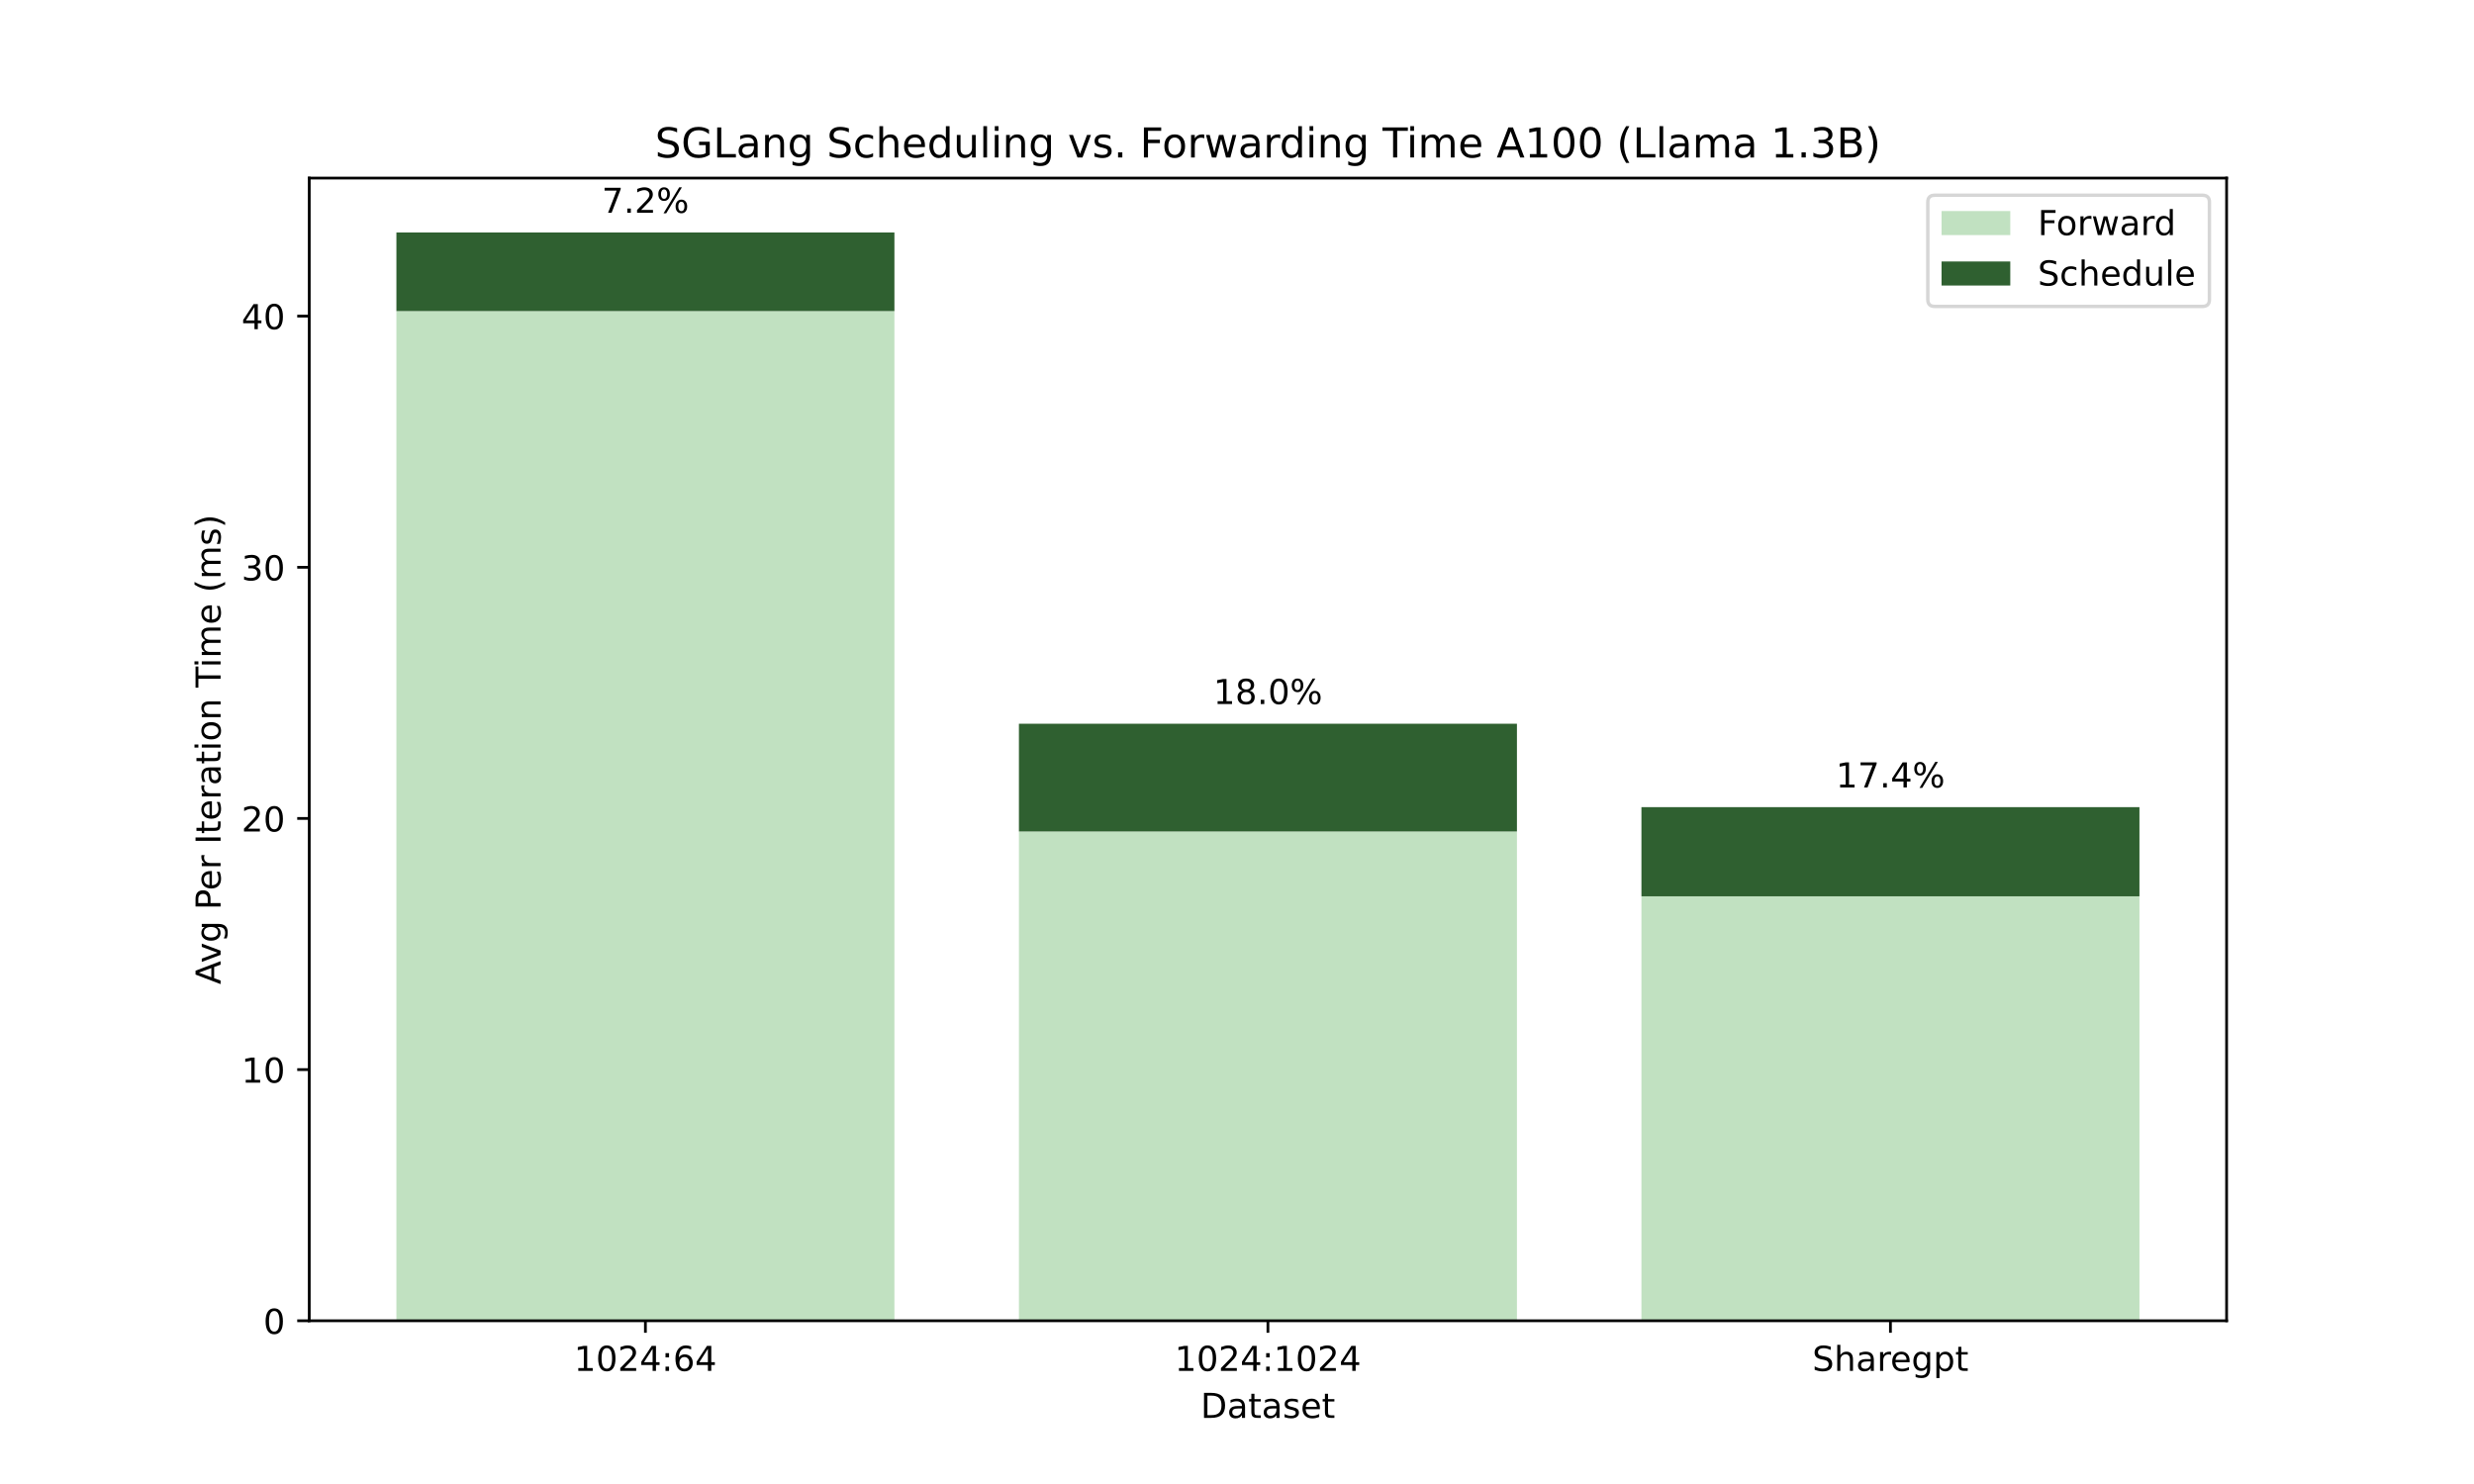
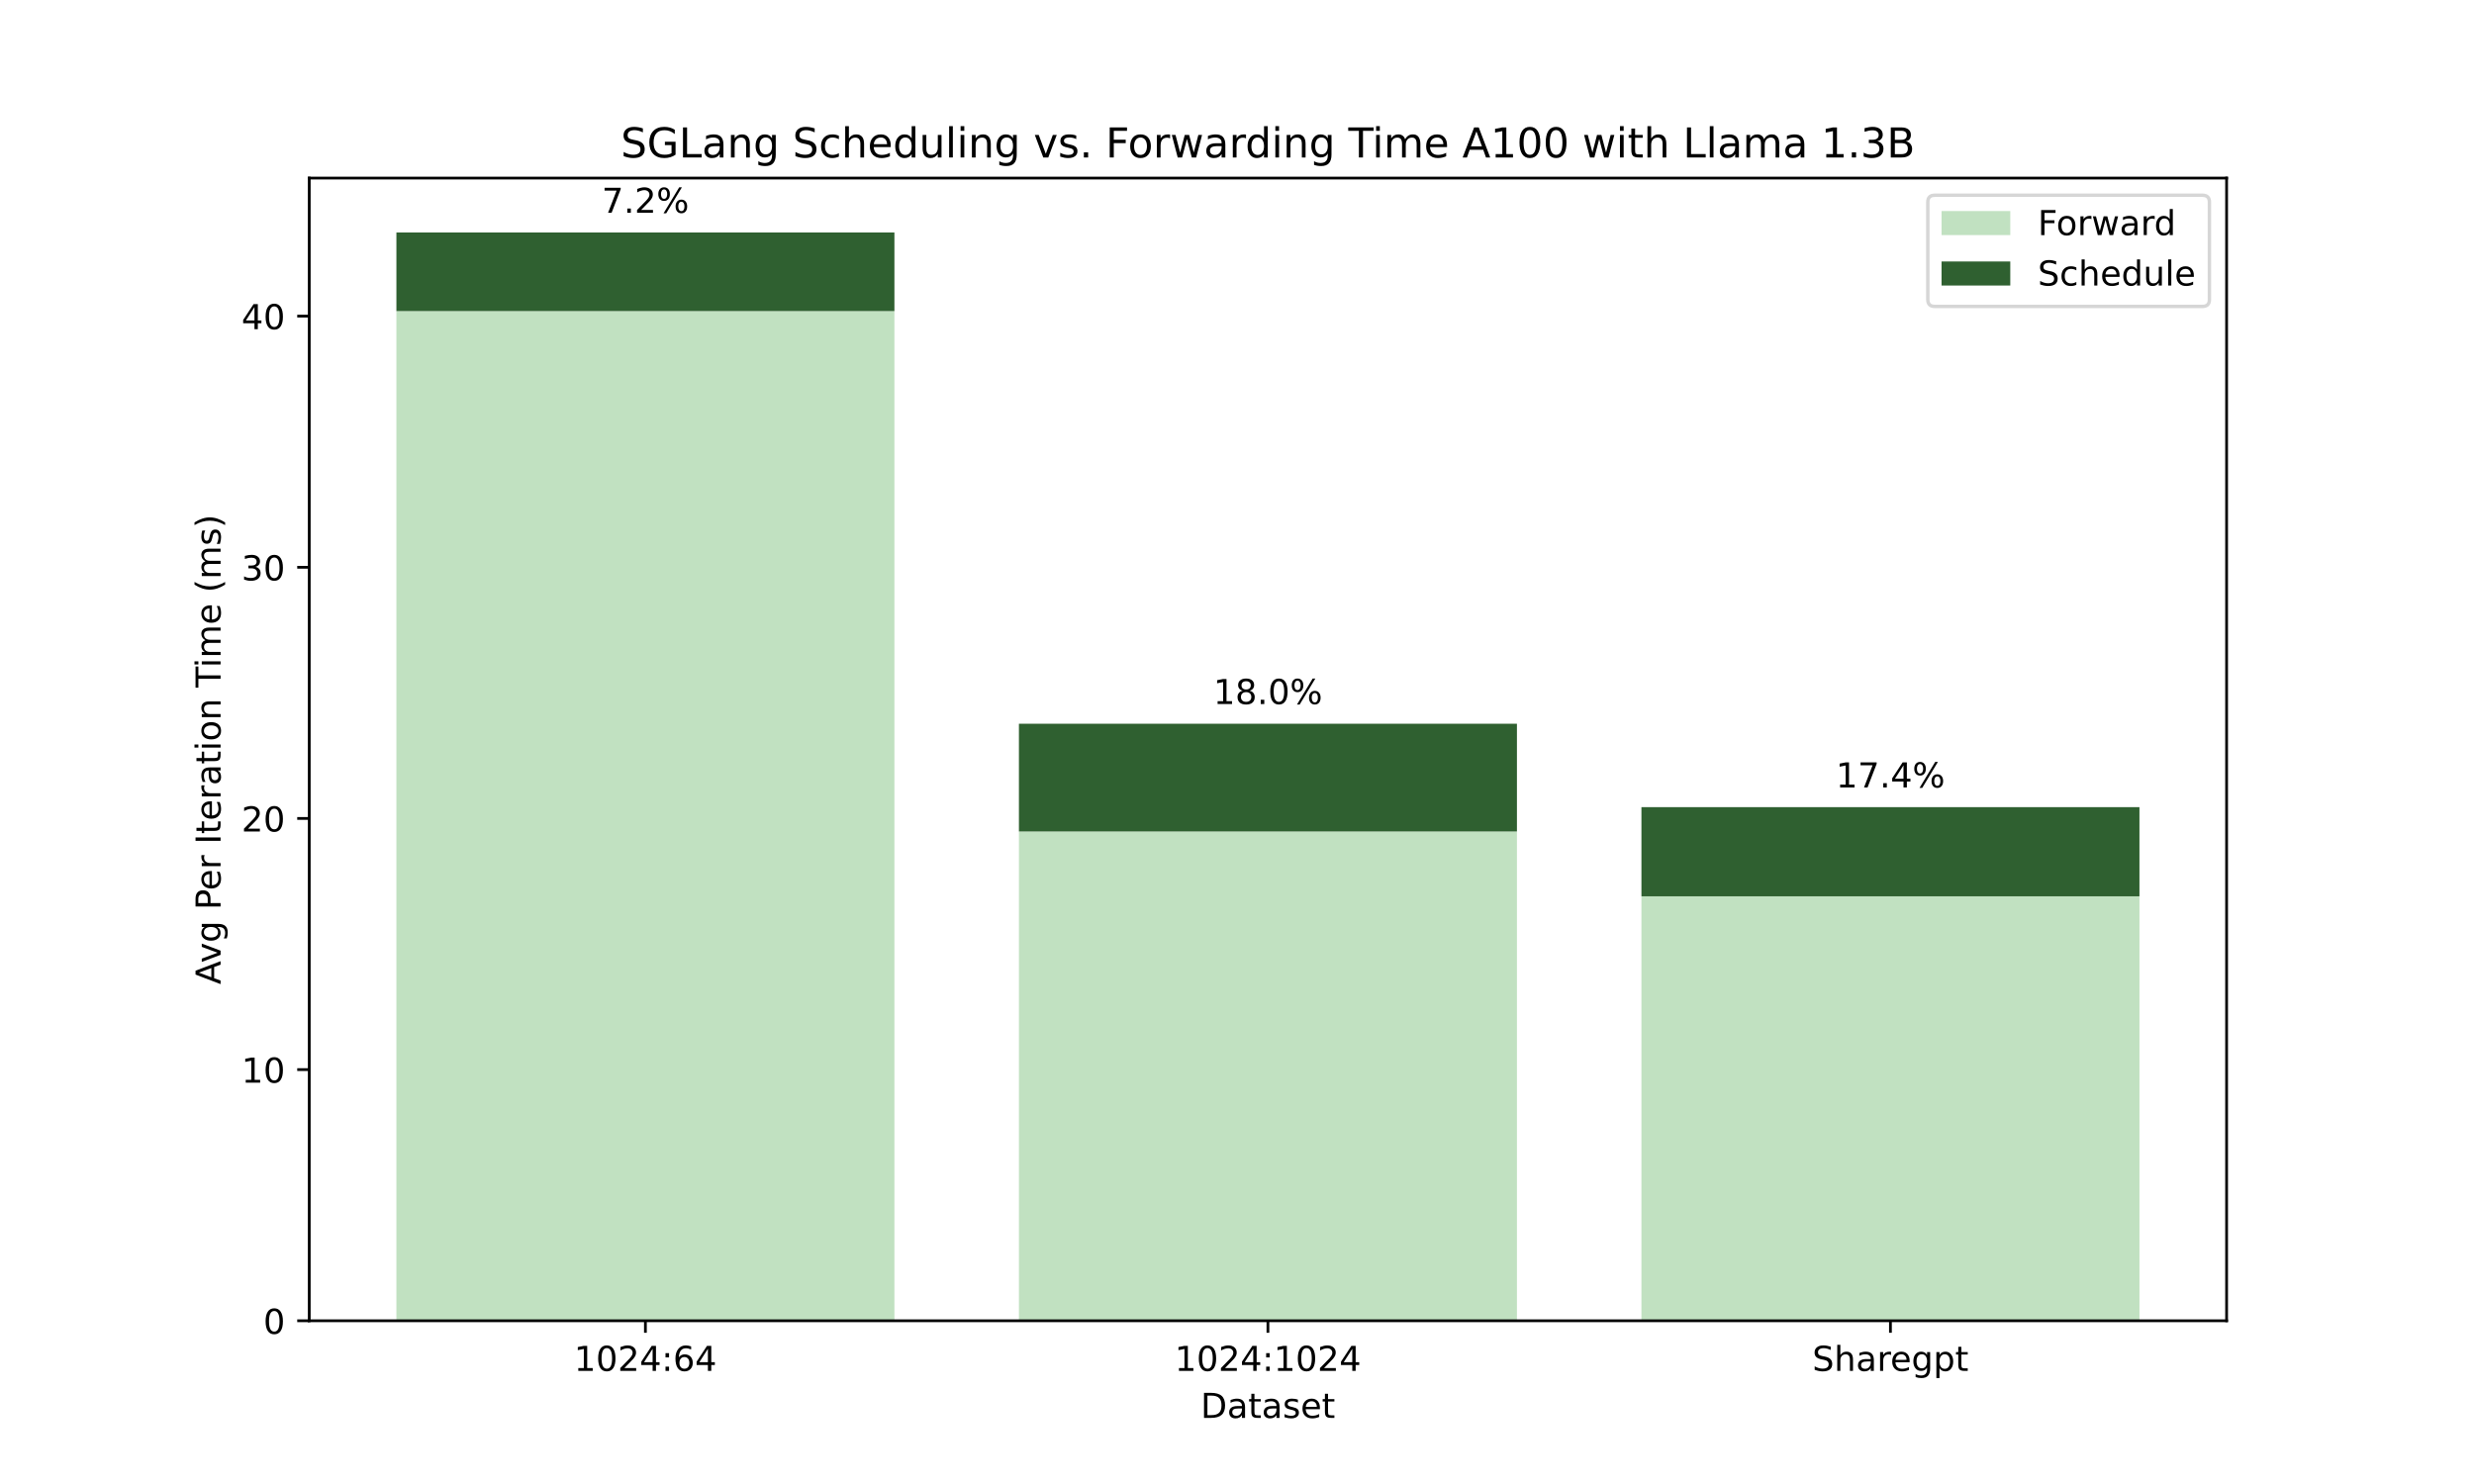
<svg xmlns="http://www.w3.org/2000/svg" xmlns:xlink="http://www.w3.org/1999/xlink" width="720pt" height="432pt" viewBox="0 0 720 432" version="1.1">
  <defs>
    <style type="text/css">*{stroke-linejoin: round; stroke-linecap: butt}</style>
  </defs>
  <g id="figure_1">
    <g id="patch_1">
      <path d="M 0 432  L 720 432  L 720 0  L 0 0  z " style="fill: #ffffff" />
    </g>
    <g id="axes_1">
      <g id="patch_2">
        <path d="M 90 384.48  L 648 384.48  L 648 51.84  L 90 51.84  z " style="fill: #ffffff" />
      </g>
      <g id="patch_3">
-         <path d="M 115.364 384.48  L 260.299 384.48  L 260.299 90.564  L 115.364 90.564  z " clip-path="url(#p56140bdf97)" style="fill: #c1e1c1" />
+         <path d="M 115.364 384.48  L 260.299 384.48  L 260.299 90.564  L 115.364 90.564  z " clip-path="url(#pcafd39d005)" style="fill: #c1e1c1" />
      </g>
      <g id="patch_4">
-         <path d="M 296.532 384.48  L 441.468 384.48  L 441.468 242.048  L 296.532 242.048  z " clip-path="url(#p56140bdf97)" style="fill: #c1e1c1" />
+         <path d="M 296.532 384.48  L 441.468 384.48  L 441.468 242.048  L 296.532 242.048  z " clip-path="url(#pcafd39d005)" style="fill: #c1e1c1" />
      </g>
      <g id="patch_5">
-         <path d="M 477.701 384.48  L 622.636 384.48  L 622.636 260.918  L 477.701 260.918  z " clip-path="url(#p56140bdf97)" style="fill: #c1e1c1" />
+         <path d="M 477.701 384.48  L 622.636 384.48  L 622.636 260.918  L 477.701 260.918  z " clip-path="url(#pcafd39d005)" style="fill: #c1e1c1" />
      </g>
      <g id="patch_6">
-         <path d="M 115.364 90.564  L 260.299 90.564  L 260.299 67.68  L 115.364 67.68  z " clip-path="url(#p56140bdf97)" style="fill: #2f6030" />
+         <path d="M 115.364 90.564  L 260.299 90.564  L 260.299 67.68  L 115.364 67.68  z " clip-path="url(#pcafd39d005)" style="fill: #2f6030" />
      </g>
      <g id="patch_7">
-         <path d="M 296.532 242.048  L 441.468 242.048  L 441.468 210.682  L 296.532 210.682  z " clip-path="url(#p56140bdf97)" style="fill: #2f6030" />
+         <path d="M 296.532 242.048  L 441.468 242.048  L 441.468 210.682  L 296.532 210.682  z " clip-path="url(#pcafd39d005)" style="fill: #2f6030" />
      </g>
      <g id="patch_8">
-         <path d="M 477.701 260.918  L 622.636 260.918  L 622.636 234.963  L 477.701 234.963  z " clip-path="url(#p56140bdf97)" style="fill: #2f6030" />
+         <path d="M 477.701 260.918  L 622.636 260.918  L 622.636 234.963  L 477.701 234.963  z " clip-path="url(#pcafd39d005)" style="fill: #2f6030" />
      </g>
      <g id="matplotlib.axis_1">
        <g id="xtick_1">
          <g id="line2d_1">
            <defs>
-               <path id="m9a67ea1ae5" d="M 0 0  L 0 3.5  " style="stroke: #000000; stroke-width: 0.8" />
+               <path id="m32578edfd0" d="M 0 0  L 0 3.5  " style="stroke: #000000; stroke-width: 0.8" />
            </defs>
            <g>
-               <use xlink:href="#m9a67ea1ae5" x="187.831" y="384.48" style="stroke: #000000; stroke-width: 0.8" />
+               <use xlink:href="#m32578edfd0" x="187.831" y="384.48" style="stroke: #000000; stroke-width: 0.8" />
            </g>
          </g>
          <g id="text_1">
            <g transform="translate(167.0593 399.0784) scale(0.1 -0.1)">
              <defs>
                <path id="DejaVuSans-31" d="M 794 531  L 1825 531  L 1825 4091  L 703 3866  L 703 4441  L 1819 4666  L 2450 4666  L 2450 531  L 3481 531  L 3481 0  L 794 0  L 794 531  z " transform="scale(0.015625)" />
                <path id="DejaVuSans-30" d="M 2034 4250  Q 1547 4250 1301 3770  Q 1056 3291 1056 2328  Q 1056 1369 1301 889  Q 1547 409 2034 409  Q 2525 409 2770 889  Q 3016 1369 3016 2328  Q 3016 3291 2770 3770  Q 2525 4250 2034 4250  z M 2034 4750  Q 2819 4750 3233 4129  Q 3647 3509 3647 2328  Q 3647 1150 3233 529  Q 2819 -91 2034 -91  Q 1250 -91 836 529  Q 422 1150 422 2328  Q 422 3509 836 4129  Q 1250 4750 2034 4750  z " transform="scale(0.015625)" />
                <path id="DejaVuSans-32" d="M 1228 531  L 3431 531  L 3431 0  L 469 0  L 469 531  Q 828 903 1448 1529  Q 2069 2156 2228 2338  Q 2531 2678 2651 2914  Q 2772 3150 2772 3378  Q 2772 3750 2511 3984  Q 2250 4219 1831 4219  Q 1534 4219 1204 4116  Q 875 4013 500 3803  L 500 4441  Q 881 4594 1212 4672  Q 1544 4750 1819 4750  Q 2544 4750 2975 4387  Q 3406 4025 3406 3419  Q 3406 3131 3298 2873  Q 3191 2616 2906 2266  Q 2828 2175 2409 1742  Q 1991 1309 1228 531  z " transform="scale(0.015625)" />
                <path id="DejaVuSans-34" d="M 2419 4116  L 825 1625  L 2419 1625  L 2419 4116  z M 2253 4666  L 3047 4666  L 3047 1625  L 3713 1625  L 3713 1100  L 3047 1100  L 3047 0  L 2419 0  L 2419 1100  L 313 1100  L 313 1709  L 2253 4666  z " transform="scale(0.015625)" />
                <path id="DejaVuSans-3a" d="M 750 794  L 1409 794  L 1409 0  L 750 0  L 750 794  z M 750 3309  L 1409 3309  L 1409 2516  L 750 2516  L 750 3309  z " transform="scale(0.015625)" />
                <path id="DejaVuSans-36" d="M 2113 2584  Q 1688 2584 1439 2293  Q 1191 2003 1191 1497  Q 1191 994 1439 701  Q 1688 409 2113 409  Q 2538 409 2786 701  Q 3034 994 3034 1497  Q 3034 2003 2786 2293  Q 2538 2584 2113 2584  z M 3366 4563  L 3366 3988  Q 3128 4100 2886 4159  Q 2644 4219 2406 4219  Q 1781 4219 1451 3797  Q 1122 3375 1075 2522  Q 1259 2794 1537 2939  Q 1816 3084 2150 3084  Q 2853 3084 3261 2657  Q 3669 2231 3669 1497  Q 3669 778 3244 343  Q 2819 -91 2113 -91  Q 1303 -91 875 529  Q 447 1150 447 2328  Q 447 3434 972 4092  Q 1497 4750 2381 4750  Q 2619 4750 2861 4703  Q 3103 4656 3366 4563  z " transform="scale(0.015625)" />
              </defs>
              <use xlink:href="#DejaVuSans-31" />
              <use xlink:href="#DejaVuSans-30" x="63.623" />
              <use xlink:href="#DejaVuSans-32" x="127.246" />
              <use xlink:href="#DejaVuSans-34" x="190.869" />
              <use xlink:href="#DejaVuSans-3a" x="254.492" />
              <use xlink:href="#DejaVuSans-36" x="288.184" />
              <use xlink:href="#DejaVuSans-34" x="351.807" />
            </g>
          </g>
        </g>
        <g id="xtick_2">
          <g id="line2d_2">
            <g>
-               <use xlink:href="#m9a67ea1ae5" x="369" y="384.48" style="stroke: #000000; stroke-width: 0.8" />
+               <use xlink:href="#m32578edfd0" x="369" y="384.48" style="stroke: #000000; stroke-width: 0.8" />
            </g>
          </g>
          <g id="text_2">
            <g transform="translate(341.8656 399.0784) scale(0.1 -0.1)">
              <use xlink:href="#DejaVuSans-31" />
              <use xlink:href="#DejaVuSans-30" x="63.623" />
              <use xlink:href="#DejaVuSans-32" x="127.246" />
              <use xlink:href="#DejaVuSans-34" x="190.869" />
              <use xlink:href="#DejaVuSans-3a" x="254.492" />
              <use xlink:href="#DejaVuSans-31" x="288.184" />
              <use xlink:href="#DejaVuSans-30" x="351.807" />
              <use xlink:href="#DejaVuSans-32" x="415.43" />
              <use xlink:href="#DejaVuSans-34" x="479.053" />
            </g>
          </g>
        </g>
        <g id="xtick_3">
          <g id="line2d_3">
            <g>
-               <use xlink:href="#m9a67ea1ae5" x="550.169" y="384.48" style="stroke: #000000; stroke-width: 0.8" />
+               <use xlink:href="#m32578edfd0" x="550.169" y="384.48" style="stroke: #000000; stroke-width: 0.8" />
            </g>
          </g>
          <g id="text_3">
            <g transform="translate(527.4337 399.0784) scale(0.1 -0.1)">
              <defs>
                <path id="DejaVuSans-53" d="M 3425 4513  L 3425 3897  Q 3066 4069 2747 4153  Q 2428 4238 2131 4238  Q 1616 4238 1336 4038  Q 1056 3838 1056 3469  Q 1056 3159 1242 3001  Q 1428 2844 1947 2747  L 2328 2669  Q 3034 2534 3370 2195  Q 3706 1856 3706 1288  Q 3706 609 3251 259  Q 2797 -91 1919 -91  Q 1588 -91 1214 -16  Q 841 59 441 206  L 441 856  Q 825 641 1194 531  Q 1563 422 1919 422  Q 2459 422 2753 634  Q 3047 847 3047 1241  Q 3047 1584 2836 1778  Q 2625 1972 2144 2069  L 1759 2144  Q 1053 2284 737 2584  Q 422 2884 422 3419  Q 422 4038 858 4394  Q 1294 4750 2059 4750  Q 2388 4750 2728 4690  Q 3069 4631 3425 4513  z " transform="scale(0.015625)" />
                <path id="DejaVuSans-68" d="M 3513 2113  L 3513 0  L 2938 0  L 2938 2094  Q 2938 2591 2744 2837  Q 2550 3084 2163 3084  Q 1697 3084 1428 2787  Q 1159 2491 1159 1978  L 1159 0  L 581 0  L 581 4863  L 1159 4863  L 1159 2956  Q 1366 3272 1645 3428  Q 1925 3584 2291 3584  Q 2894 3584 3203 3211  Q 3513 2838 3513 2113  z " transform="scale(0.015625)" />
                <path id="DejaVuSans-61" d="M 2194 1759  Q 1497 1759 1228 1600  Q 959 1441 959 1056  Q 959 750 1161 570  Q 1363 391 1709 391  Q 2188 391 2477 730  Q 2766 1069 2766 1631  L 2766 1759  L 2194 1759  z M 3341 1997  L 3341 0  L 2766 0  L 2766 531  Q 2569 213 2275 61  Q 1981 -91 1556 -91  Q 1019 -91 701 211  Q 384 513 384 1019  Q 384 1609 779 1909  Q 1175 2209 1959 2209  L 2766 2209  L 2766 2266  Q 2766 2663 2505 2880  Q 2244 3097 1772 3097  Q 1472 3097 1187 3025  Q 903 2953 641 2809  L 641 3341  Q 956 3463 1253 3523  Q 1550 3584 1831 3584  Q 2591 3584 2966 3190  Q 3341 2797 3341 1997  z " transform="scale(0.015625)" />
                <path id="DejaVuSans-72" d="M 2631 2963  Q 2534 3019 2420 3045  Q 2306 3072 2169 3072  Q 1681 3072 1420 2755  Q 1159 2438 1159 1844  L 1159 0  L 581 0  L 581 3500  L 1159 3500  L 1159 2956  Q 1341 3275 1631 3429  Q 1922 3584 2338 3584  Q 2397 3584 2469 3576  Q 2541 3569 2628 3553  L 2631 2963  z " transform="scale(0.015625)" />
                <path id="DejaVuSans-65" d="M 3597 1894  L 3597 1613  L 953 1613  Q 991 1019 1311 708  Q 1631 397 2203 397  Q 2534 397 2845 478  Q 3156 559 3463 722  L 3463 178  Q 3153 47 2828 -22  Q 2503 -91 2169 -91  Q 1331 -91 842 396  Q 353 884 353 1716  Q 353 2575 817 3079  Q 1281 3584 2069 3584  Q 2775 3584 3186 3129  Q 3597 2675 3597 1894  z M 3022 2063  Q 3016 2534 2758 2815  Q 2500 3097 2075 3097  Q 1594 3097 1305 2825  Q 1016 2553 972 2059  L 3022 2063  z " transform="scale(0.015625)" />
                <path id="DejaVuSans-67" d="M 2906 1791  Q 2906 2416 2648 2759  Q 2391 3103 1925 3103  Q 1463 3103 1205 2759  Q 947 2416 947 1791  Q 947 1169 1205 825  Q 1463 481 1925 481  Q 2391 481 2648 825  Q 2906 1169 2906 1791  z M 3481 434  Q 3481 -459 3084 -895  Q 2688 -1331 1869 -1331  Q 1566 -1331 1297 -1286  Q 1028 -1241 775 -1147  L 775 -588  Q 1028 -725 1275 -790  Q 1522 -856 1778 -856  Q 2344 -856 2625 -561  Q 2906 -266 2906 331  L 2906 616  Q 2728 306 2450 153  Q 2172 0 1784 0  Q 1141 0 747 490  Q 353 981 353 1791  Q 353 2603 747 3093  Q 1141 3584 1784 3584  Q 2172 3584 2450 3431  Q 2728 3278 2906 2969  L 2906 3500  L 3481 3500  L 3481 434  z " transform="scale(0.015625)" />
                <path id="DejaVuSans-70" d="M 1159 525  L 1159 -1331  L 581 -1331  L 581 3500  L 1159 3500  L 1159 2969  Q 1341 3281 1617 3432  Q 1894 3584 2278 3584  Q 2916 3584 3314 3078  Q 3713 2572 3713 1747  Q 3713 922 3314 415  Q 2916 -91 2278 -91  Q 1894 -91 1617 61  Q 1341 213 1159 525  z M 3116 1747  Q 3116 2381 2855 2742  Q 2594 3103 2138 3103  Q 1681 3103 1420 2742  Q 1159 2381 1159 1747  Q 1159 1113 1420 752  Q 1681 391 2138 391  Q 2594 391 2855 752  Q 3116 1113 3116 1747  z " transform="scale(0.015625)" />
                <path id="DejaVuSans-74" d="M 1172 4494  L 1172 3500  L 2356 3500  L 2356 3053  L 1172 3053  L 1172 1153  Q 1172 725 1289 603  Q 1406 481 1766 481  L 2356 481  L 2356 0  L 1766 0  Q 1100 0 847 248  Q 594 497 594 1153  L 594 3053  L 172 3053  L 172 3500  L 594 3500  L 594 4494  L 1172 4494  z " transform="scale(0.015625)" />
              </defs>
              <use xlink:href="#DejaVuSans-53" />
              <use xlink:href="#DejaVuSans-68" x="63.477" />
              <use xlink:href="#DejaVuSans-61" x="126.855" />
              <use xlink:href="#DejaVuSans-72" x="188.135" />
              <use xlink:href="#DejaVuSans-65" x="226.998" />
              <use xlink:href="#DejaVuSans-67" x="288.521" />
              <use xlink:href="#DejaVuSans-70" x="351.998" />
              <use xlink:href="#DejaVuSans-74" x="415.475" />
            </g>
          </g>
        </g>
        <g id="text_4">
          <g transform="translate(349.4203 412.7566) scale(0.1 -0.1)">
            <defs>
              <path id="DejaVuSans-44" d="M 1259 4147  L 1259 519  L 2022 519  Q 2988 519 3436 956  Q 3884 1394 3884 2338  Q 3884 3275 3436 3711  Q 2988 4147 2022 4147  L 1259 4147  z M 628 4666  L 1925 4666  Q 3281 4666 3915 4102  Q 4550 3538 4550 2338  Q 4550 1131 3912 565  Q 3275 0 1925 0  L 628 0  L 628 4666  z " transform="scale(0.015625)" />
              <path id="DejaVuSans-73" d="M 2834 3397  L 2834 2853  Q 2591 2978 2328 3040  Q 2066 3103 1784 3103  Q 1356 3103 1142 2972  Q 928 2841 928 2578  Q 928 2378 1081 2264  Q 1234 2150 1697 2047  L 1894 2003  Q 2506 1872 2764 1633  Q 3022 1394 3022 966  Q 3022 478 2636 193  Q 2250 -91 1575 -91  Q 1294 -91 989 -36  Q 684 19 347 128  L 347 722  Q 666 556 975 473  Q 1284 391 1588 391  Q 1994 391 2212 530  Q 2431 669 2431 922  Q 2431 1156 2273 1281  Q 2116 1406 1581 1522  L 1381 1569  Q 847 1681 609 1914  Q 372 2147 372 2553  Q 372 3047 722 3315  Q 1072 3584 1716 3584  Q 2034 3584 2315 3537  Q 2597 3491 2834 3397  z " transform="scale(0.015625)" />
            </defs>
            <use xlink:href="#DejaVuSans-44" />
            <use xlink:href="#DejaVuSans-61" x="77.002" />
            <use xlink:href="#DejaVuSans-74" x="138.281" />
            <use xlink:href="#DejaVuSans-61" x="177.49" />
            <use xlink:href="#DejaVuSans-73" x="238.77" />
            <use xlink:href="#DejaVuSans-65" x="290.869" />
            <use xlink:href="#DejaVuSans-74" x="352.393" />
          </g>
        </g>
      </g>
      <g id="matplotlib.axis_2">
        <g id="ytick_1">
          <g id="line2d_4">
            <defs>
-               <path id="me835293ac6" d="M 0 0  L -3.5 0  " style="stroke: #000000; stroke-width: 0.8" />
+               <path id="m6c62bfd873" d="M 0 0  L -3.5 0  " style="stroke: #000000; stroke-width: 0.8" />
            </defs>
            <g>
-               <use xlink:href="#me835293ac6" x="90" y="384.48" style="stroke: #000000; stroke-width: 0.8" />
+               <use xlink:href="#m6c62bfd873" x="90" y="384.48" style="stroke: #000000; stroke-width: 0.8" />
            </g>
          </g>
          <g id="text_5">
            <g transform="translate(76.6375 388.2792) scale(0.1 -0.1)">
              <use xlink:href="#DejaVuSans-30" />
            </g>
          </g>
        </g>
        <g id="ytick_2">
          <g id="line2d_5">
            <g>
-               <use xlink:href="#me835293ac6" x="90" y="311.367" style="stroke: #000000; stroke-width: 0.8" />
+               <use xlink:href="#m6c62bfd873" x="90" y="311.367" style="stroke: #000000; stroke-width: 0.8" />
            </g>
          </g>
          <g id="text_6">
            <g transform="translate(70.275 315.1659) scale(0.1 -0.1)">
              <use xlink:href="#DejaVuSans-31" />
              <use xlink:href="#DejaVuSans-30" x="63.623" />
            </g>
          </g>
        </g>
        <g id="ytick_3">
          <g id="line2d_6">
            <g>
-               <use xlink:href="#me835293ac6" x="90" y="238.253" style="stroke: #000000; stroke-width: 0.8" />
+               <use xlink:href="#m6c62bfd873" x="90" y="238.253" style="stroke: #000000; stroke-width: 0.8" />
            </g>
          </g>
          <g id="text_7">
            <g transform="translate(70.275 242.0526) scale(0.1 -0.1)">
              <use xlink:href="#DejaVuSans-32" />
              <use xlink:href="#DejaVuSans-30" x="63.623" />
            </g>
          </g>
        </g>
        <g id="ytick_4">
          <g id="line2d_7">
            <g>
-               <use xlink:href="#me835293ac6" x="90" y="165.14" style="stroke: #000000; stroke-width: 0.8" />
+               <use xlink:href="#m6c62bfd873" x="90" y="165.14" style="stroke: #000000; stroke-width: 0.8" />
            </g>
          </g>
          <g id="text_8">
            <g transform="translate(70.275 168.9393) scale(0.1 -0.1)">
              <defs>
                <path id="DejaVuSans-33" d="M 2597 2516  Q 3050 2419 3304 2112  Q 3559 1806 3559 1356  Q 3559 666 3084 287  Q 2609 -91 1734 -91  Q 1441 -91 1130 -33  Q 819 25 488 141  L 488 750  Q 750 597 1062 519  Q 1375 441 1716 441  Q 2309 441 2620 675  Q 2931 909 2931 1356  Q 2931 1769 2642 2001  Q 2353 2234 1838 2234  L 1294 2234  L 1294 2753  L 1863 2753  Q 2328 2753 2575 2939  Q 2822 3125 2822 3475  Q 2822 3834 2567 4026  Q 2313 4219 1838 4219  Q 1578 4219 1281 4162  Q 984 4106 628 3988  L 628 4550  Q 988 4650 1302 4700  Q 1616 4750 1894 4750  Q 2613 4750 3031 4423  Q 3450 4097 3450 3541  Q 3450 3153 3228 2886  Q 3006 2619 2597 2516  z " transform="scale(0.015625)" />
              </defs>
              <use xlink:href="#DejaVuSans-33" />
              <use xlink:href="#DejaVuSans-30" x="63.623" />
            </g>
          </g>
        </g>
        <g id="ytick_5">
          <g id="line2d_8">
            <g>
-               <use xlink:href="#me835293ac6" x="90" y="92.027" style="stroke: #000000; stroke-width: 0.8" />
+               <use xlink:href="#m6c62bfd873" x="90" y="92.027" style="stroke: #000000; stroke-width: 0.8" />
            </g>
          </g>
          <g id="text_9">
            <g transform="translate(70.275 95.82595) scale(0.1 -0.1)">
              <use xlink:href="#DejaVuSans-34" />
              <use xlink:href="#DejaVuSans-30" x="63.623" />
            </g>
          </g>
        </g>
        <g id="text_10">
          <g transform="translate(64.19531 286.5608) rotate(-90) scale(0.1 -0.1)">
            <defs>
              <path id="DejaVuSans-41" d="M 2188 4044  L 1331 1722  L 3047 1722  L 2188 4044  z M 1831 4666  L 2547 4666  L 4325 0  L 3669 0  L 3244 1197  L 1141 1197  L 716 0  L 50 0  L 1831 4666  z " transform="scale(0.015625)" />
              <path id="DejaVuSans-76" d="M 191 3500  L 800 3500  L 1894 563  L 2988 3500  L 3597 3500  L 2284 0  L 1503 0  L 191 3500  z " transform="scale(0.015625)" />
              <path id="DejaVuSans-20" transform="scale(0.015625)" />
              <path id="DejaVuSans-50" d="M 1259 4147  L 1259 2394  L 2053 2394  Q 2494 2394 2734 2622  Q 2975 2850 2975 3272  Q 2975 3691 2734 3919  Q 2494 4147 2053 4147  L 1259 4147  z M 628 4666  L 2053 4666  Q 2838 4666 3239 4311  Q 3641 3956 3641 3272  Q 3641 2581 3239 2228  Q 2838 1875 2053 1875  L 1259 1875  L 1259 0  L 628 0  L 628 4666  z " transform="scale(0.015625)" />
              <path id="DejaVuSans-49" d="M 628 4666  L 1259 4666  L 1259 0  L 628 0  L 628 4666  z " transform="scale(0.015625)" />
              <path id="DejaVuSans-69" d="M 603 3500  L 1178 3500  L 1178 0  L 603 0  L 603 3500  z M 603 4863  L 1178 4863  L 1178 4134  L 603 4134  L 603 4863  z " transform="scale(0.015625)" />
              <path id="DejaVuSans-6f" d="M 1959 3097  Q 1497 3097 1228 2736  Q 959 2375 959 1747  Q 959 1119 1226 758  Q 1494 397 1959 397  Q 2419 397 2687 759  Q 2956 1122 2956 1747  Q 2956 2369 2687 2733  Q 2419 3097 1959 3097  z M 1959 3584  Q 2709 3584 3137 3096  Q 3566 2609 3566 1747  Q 3566 888 3137 398  Q 2709 -91 1959 -91  Q 1206 -91 779 398  Q 353 888 353 1747  Q 353 2609 779 3096  Q 1206 3584 1959 3584  z " transform="scale(0.015625)" />
              <path id="DejaVuSans-6e" d="M 3513 2113  L 3513 0  L 2938 0  L 2938 2094  Q 2938 2591 2744 2837  Q 2550 3084 2163 3084  Q 1697 3084 1428 2787  Q 1159 2491 1159 1978  L 1159 0  L 581 0  L 581 3500  L 1159 3500  L 1159 2956  Q 1366 3272 1645 3428  Q 1925 3584 2291 3584  Q 2894 3584 3203 3211  Q 3513 2838 3513 2113  z " transform="scale(0.015625)" />
              <path id="DejaVuSans-54" d="M -19 4666  L 3928 4666  L 3928 4134  L 2272 4134  L 2272 0  L 1638 0  L 1638 4134  L -19 4134  L -19 4666  z " transform="scale(0.015625)" />
              <path id="DejaVuSans-6d" d="M 3328 2828  Q 3544 3216 3844 3400  Q 4144 3584 4550 3584  Q 5097 3584 5394 3201  Q 5691 2819 5691 2113  L 5691 0  L 5113 0  L 5113 2094  Q 5113 2597 4934 2840  Q 4756 3084 4391 3084  Q 3944 3084 3684 2787  Q 3425 2491 3425 1978  L 3425 0  L 2847 0  L 2847 2094  Q 2847 2600 2669 2842  Q 2491 3084 2119 3084  Q 1678 3084 1418 2786  Q 1159 2488 1159 1978  L 1159 0  L 581 0  L 581 3500  L 1159 3500  L 1159 2956  Q 1356 3278 1631 3431  Q 1906 3584 2284 3584  Q 2666 3584 2933 3390  Q 3200 3197 3328 2828  z " transform="scale(0.015625)" />
              <path id="DejaVuSans-28" d="M 1984 4856  Q 1566 4138 1362 3434  Q 1159 2731 1159 2009  Q 1159 1288 1364 580  Q 1569 -128 1984 -844  L 1484 -844  Q 1016 -109 783 600  Q 550 1309 550 2009  Q 550 2706 781 3412  Q 1013 4119 1484 4856  L 1984 4856  z " transform="scale(0.015625)" />
              <path id="DejaVuSans-29" d="M 513 4856  L 1013 4856  Q 1481 4119 1714 3412  Q 1947 2706 1947 2009  Q 1947 1309 1714 600  Q 1481 -109 1013 -844  L 513 -844  Q 928 -128 1133 580  Q 1338 1288 1338 2009  Q 1338 2731 1133 3434  Q 928 4138 513 4856  z " transform="scale(0.015625)" />
            </defs>
            <use xlink:href="#DejaVuSans-41" />
            <use xlink:href="#DejaVuSans-76" x="62.533" />
            <use xlink:href="#DejaVuSans-67" x="121.713" />
            <use xlink:href="#DejaVuSans-20" x="185.189" />
            <use xlink:href="#DejaVuSans-50" x="216.977" />
            <use xlink:href="#DejaVuSans-65" x="273.654" />
            <use xlink:href="#DejaVuSans-72" x="335.178" />
            <use xlink:href="#DejaVuSans-20" x="376.291" />
            <use xlink:href="#DejaVuSans-49" x="408.078" />
            <use xlink:href="#DejaVuSans-74" x="437.57" />
            <use xlink:href="#DejaVuSans-65" x="476.779" />
            <use xlink:href="#DejaVuSans-72" x="538.303" />
            <use xlink:href="#DejaVuSans-61" x="579.416" />
            <use xlink:href="#DejaVuSans-74" x="640.695" />
            <use xlink:href="#DejaVuSans-69" x="679.904" />
            <use xlink:href="#DejaVuSans-6f" x="707.688" />
            <use xlink:href="#DejaVuSans-6e" x="768.869" />
            <use xlink:href="#DejaVuSans-20" x="832.248" />
            <use xlink:href="#DejaVuSans-54" x="864.035" />
            <use xlink:href="#DejaVuSans-69" x="921.994" />
            <use xlink:href="#DejaVuSans-6d" x="949.777" />
            <use xlink:href="#DejaVuSans-65" x="1047.189" />
            <use xlink:href="#DejaVuSans-20" x="1108.713" />
            <use xlink:href="#DejaVuSans-28" x="1140.5" />
            <use xlink:href="#DejaVuSans-6d" x="1179.514" />
            <use xlink:href="#DejaVuSans-73" x="1276.926" />
            <use xlink:href="#DejaVuSans-29" x="1329.025" />
          </g>
        </g>
      </g>
      <g id="patch_9">
        <path d="M 90 384.48  L 90 51.84  " style="fill: none; stroke: #000000; stroke-width: 0.8; stroke-linejoin: miter; stroke-linecap: square" />
      </g>
      <g id="patch_10">
        <path d="M 648 384.48  L 648 51.84  " style="fill: none; stroke: #000000; stroke-width: 0.8; stroke-linejoin: miter; stroke-linecap: square" />
      </g>
      <g id="patch_11">
        <path d="M 90 384.48  L 648 384.48  " style="fill: none; stroke: #000000; stroke-width: 0.8; stroke-linejoin: miter; stroke-linecap: square" />
      </g>
      <g id="patch_12">
        <path d="M 90 51.84  L 648 51.84  " style="fill: none; stroke: #000000; stroke-width: 0.8; stroke-linejoin: miter; stroke-linecap: square" />
      </g>
      <g id="text_11">
        <g transform="translate(175.1288 61.94465) scale(0.1 -0.1)">
          <defs>
            <path id="DejaVuSans-37" d="M 525 4666  L 3525 4666  L 3525 4397  L 1831 0  L 1172 0  L 2766 4134  L 525 4134  L 525 4666  z " transform="scale(0.015625)" />
            <path id="DejaVuSans-2e" d="M 684 794  L 1344 794  L 1344 0  L 684 0  L 684 794  z " transform="scale(0.015625)" />
            <path id="DejaVuSans-25" d="M 4653 2053  Q 4381 2053 4226 1822  Q 4072 1591 4072 1178  Q 4072 772 4226 539  Q 4381 306 4653 306  Q 4919 306 5073 539  Q 5228 772 5228 1178  Q 5228 1588 5073 1820  Q 4919 2053 4653 2053  z M 4653 2450  Q 5147 2450 5437 2106  Q 5728 1763 5728 1178  Q 5728 594 5436 251  Q 5144 -91 4653 -91  Q 4153 -91 3862 251  Q 3572 594 3572 1178  Q 3572 1766 3864 2108  Q 4156 2450 4653 2450  z M 1428 4353  Q 1159 4353 1004 4120  Q 850 3888 850 3481  Q 850 3069 1003 2837  Q 1156 2606 1428 2606  Q 1700 2606 1854 2837  Q 2009 3069 2009 3481  Q 2009 3884 1853 4118  Q 1697 4353 1428 4353  z M 4250 4750  L 4750 4750  L 1831 -91  L 1331 -91  L 4250 4750  z M 1428 4750  Q 1922 4750 2215 4408  Q 2509 4066 2509 3481  Q 2509 2891 2217 2550  Q 1925 2209 1428 2209  Q 931 2209 642 2551  Q 353 2894 353 3481  Q 353 4063 643 4406  Q 934 4750 1428 4750  z " transform="scale(0.015625)" />
          </defs>
          <use xlink:href="#DejaVuSans-37" />
          <use xlink:href="#DejaVuSans-2e" x="63.623" />
          <use xlink:href="#DejaVuSans-32" x="95.41" />
          <use xlink:href="#DejaVuSans-25" x="159.033" />
        </g>
      </g>
      <g id="text_12">
        <g transform="translate(353.1164 204.947) scale(0.1 -0.1)">
          <defs>
            <path id="DejaVuSans-38" d="M 2034 2216  Q 1584 2216 1326 1975  Q 1069 1734 1069 1313  Q 1069 891 1326 650  Q 1584 409 2034 409  Q 2484 409 2743 651  Q 3003 894 3003 1313  Q 3003 1734 2745 1975  Q 2488 2216 2034 2216  z M 1403 2484  Q 997 2584 770 2862  Q 544 3141 544 3541  Q 544 4100 942 4425  Q 1341 4750 2034 4750  Q 2731 4750 3128 4425  Q 3525 4100 3525 3541  Q 3525 3141 3298 2862  Q 3072 2584 2669 2484  Q 3125 2378 3379 2068  Q 3634 1759 3634 1313  Q 3634 634 3220 271  Q 2806 -91 2034 -91  Q 1263 -91 848 271  Q 434 634 434 1313  Q 434 1759 690 2068  Q 947 2378 1403 2484  z M 1172 3481  Q 1172 3119 1398 2916  Q 1625 2713 2034 2713  Q 2441 2713 2670 2916  Q 2900 3119 2900 3481  Q 2900 3844 2670 4047  Q 2441 4250 2034 4250  Q 1625 4250 1398 4047  Q 1172 3844 1172 3481  z " transform="scale(0.015625)" />
          </defs>
          <use xlink:href="#DejaVuSans-31" />
          <use xlink:href="#DejaVuSans-38" x="63.623" />
          <use xlink:href="#DejaVuSans-2e" x="127.246" />
          <use xlink:href="#DejaVuSans-30" x="159.033" />
          <use xlink:href="#DejaVuSans-25" x="222.656" />
        </g>
      </g>
      <g id="text_13">
        <g transform="translate(534.2852 229.2279) scale(0.1 -0.1)">
          <use xlink:href="#DejaVuSans-31" />
          <use xlink:href="#DejaVuSans-37" x="63.623" />
          <use xlink:href="#DejaVuSans-2e" x="127.246" />
          <use xlink:href="#DejaVuSans-34" x="159.033" />
          <use xlink:href="#DejaVuSans-25" x="222.656" />
        </g>
      </g>
      <g id="text_14">
-         <g transform="translate(190.6294 45.84) scale(0.12 -0.12)">
+         <g transform="translate(180.6759 45.84) scale(0.12 -0.12)">
          <defs>
            <path id="DejaVuSans-47" d="M 3809 666  L 3809 1919  L 2778 1919  L 2778 2438  L 4434 2438  L 4434 434  Q 4069 175 3628 42  Q 3188 -91 2688 -91  Q 1594 -91 976 548  Q 359 1188 359 2328  Q 359 3472 976 4111  Q 1594 4750 2688 4750  Q 3144 4750 3555 4637  Q 3966 4525 4313 4306  L 4313 3634  Q 3963 3931 3569 4081  Q 3175 4231 2741 4231  Q 1884 4231 1454 3753  Q 1025 3275 1025 2328  Q 1025 1384 1454 906  Q 1884 428 2741 428  Q 3075 428 3337 486  Q 3600 544 3809 666  z " transform="scale(0.015625)" />
            <path id="DejaVuSans-4c" d="M 628 4666  L 1259 4666  L 1259 531  L 3531 531  L 3531 0  L 628 0  L 628 4666  z " transform="scale(0.015625)" />
            <path id="DejaVuSans-63" d="M 3122 3366  L 3122 2828  Q 2878 2963 2633 3030  Q 2388 3097 2138 3097  Q 1578 3097 1268 2742  Q 959 2388 959 1747  Q 959 1106 1268 751  Q 1578 397 2138 397  Q 2388 397 2633 464  Q 2878 531 3122 666  L 3122 134  Q 2881 22 2623 -34  Q 2366 -91 2075 -91  Q 1284 -91 818 406  Q 353 903 353 1747  Q 353 2603 823 3093  Q 1294 3584 2113 3584  Q 2378 3584 2631 3529  Q 2884 3475 3122 3366  z " transform="scale(0.015625)" />
            <path id="DejaVuSans-64" d="M 2906 2969  L 2906 4863  L 3481 4863  L 3481 0  L 2906 0  L 2906 525  Q 2725 213 2448 61  Q 2172 -91 1784 -91  Q 1150 -91 751 415  Q 353 922 353 1747  Q 353 2572 751 3078  Q 1150 3584 1784 3584  Q 2172 3584 2448 3432  Q 2725 3281 2906 2969  z M 947 1747  Q 947 1113 1208 752  Q 1469 391 1925 391  Q 2381 391 2643 752  Q 2906 1113 2906 1747  Q 2906 2381 2643 2742  Q 2381 3103 1925 3103  Q 1469 3103 1208 2742  Q 947 2381 947 1747  z " transform="scale(0.015625)" />
            <path id="DejaVuSans-75" d="M 544 1381  L 544 3500  L 1119 3500  L 1119 1403  Q 1119 906 1312 657  Q 1506 409 1894 409  Q 2359 409 2629 706  Q 2900 1003 2900 1516  L 2900 3500  L 3475 3500  L 3475 0  L 2900 0  L 2900 538  Q 2691 219 2414 64  Q 2138 -91 1772 -91  Q 1169 -91 856 284  Q 544 659 544 1381  z M 1991 3584  L 1991 3584  z " transform="scale(0.015625)" />
            <path id="DejaVuSans-6c" d="M 603 4863  L 1178 4863  L 1178 0  L 603 0  L 603 4863  z " transform="scale(0.015625)" />
            <path id="DejaVuSans-46" d="M 628 4666  L 3309 4666  L 3309 4134  L 1259 4134  L 1259 2759  L 3109 2759  L 3109 2228  L 1259 2228  L 1259 0  L 628 0  L 628 4666  z " transform="scale(0.015625)" />
            <path id="DejaVuSans-77" d="M 269 3500  L 844 3500  L 1563 769  L 2278 3500  L 2956 3500  L 3675 769  L 4391 3500  L 4966 3500  L 4050 0  L 3372 0  L 2619 2869  L 1863 0  L 1184 0  L 269 3500  z " transform="scale(0.015625)" />
            <path id="DejaVuSans-42" d="M 1259 2228  L 1259 519  L 2272 519  Q 2781 519 3026 730  Q 3272 941 3272 1375  Q 3272 1813 3026 2020  Q 2781 2228 2272 2228  L 1259 2228  z M 1259 4147  L 1259 2741  L 2194 2741  Q 2656 2741 2882 2914  Q 3109 3088 3109 3444  Q 3109 3797 2882 3972  Q 2656 4147 2194 4147  L 1259 4147  z M 628 4666  L 2241 4666  Q 2963 4666 3353 4366  Q 3744 4066 3744 3513  Q 3744 3084 3544 2831  Q 3344 2578 2956 2516  Q 3422 2416 3680 2098  Q 3938 1781 3938 1306  Q 3938 681 3513 340  Q 3088 0 2303 0  L 628 0  L 628 4666  z " transform="scale(0.015625)" />
          </defs>
          <use xlink:href="#DejaVuSans-53" />
          <use xlink:href="#DejaVuSans-47" x="63.477" />
          <use xlink:href="#DejaVuSans-4c" x="140.967" />
          <use xlink:href="#DejaVuSans-61" x="196.68" />
          <use xlink:href="#DejaVuSans-6e" x="257.959" />
          <use xlink:href="#DejaVuSans-67" x="321.338" />
          <use xlink:href="#DejaVuSans-20" x="384.814" />
          <use xlink:href="#DejaVuSans-53" x="416.602" />
          <use xlink:href="#DejaVuSans-63" x="480.078" />
          <use xlink:href="#DejaVuSans-68" x="535.059" />
          <use xlink:href="#DejaVuSans-65" x="598.438" />
          <use xlink:href="#DejaVuSans-64" x="659.961" />
          <use xlink:href="#DejaVuSans-75" x="723.438" />
          <use xlink:href="#DejaVuSans-6c" x="786.816" />
          <use xlink:href="#DejaVuSans-69" x="814.6" />
          <use xlink:href="#DejaVuSans-6e" x="842.383" />
          <use xlink:href="#DejaVuSans-67" x="905.762" />
          <use xlink:href="#DejaVuSans-20" x="969.238" />
          <use xlink:href="#DejaVuSans-76" x="1001.025" />
          <use xlink:href="#DejaVuSans-73" x="1060.205" />
          <use xlink:href="#DejaVuSans-2e" x="1112.305" />
          <use xlink:href="#DejaVuSans-20" x="1144.092" />
          <use xlink:href="#DejaVuSans-46" x="1175.879" />
          <use xlink:href="#DejaVuSans-6f" x="1229.773" />
          <use xlink:href="#DejaVuSans-72" x="1290.955" />
          <use xlink:href="#DejaVuSans-77" x="1332.068" />
          <use xlink:href="#DejaVuSans-61" x="1413.855" />
          <use xlink:href="#DejaVuSans-72" x="1475.135" />
          <use xlink:href="#DejaVuSans-64" x="1514.498" />
          <use xlink:href="#DejaVuSans-69" x="1577.975" />
          <use xlink:href="#DejaVuSans-6e" x="1605.758" />
          <use xlink:href="#DejaVuSans-67" x="1669.137" />
          <use xlink:href="#DejaVuSans-20" x="1732.613" />
          <use xlink:href="#DejaVuSans-54" x="1764.4" />
          <use xlink:href="#DejaVuSans-69" x="1822.359" />
          <use xlink:href="#DejaVuSans-6d" x="1850.143" />
          <use xlink:href="#DejaVuSans-65" x="1947.555" />
          <use xlink:href="#DejaVuSans-20" x="2009.078" />
          <use xlink:href="#DejaVuSans-41" x="2040.865" />
          <use xlink:href="#DejaVuSans-31" x="2109.273" />
          <use xlink:href="#DejaVuSans-30" x="2172.896" />
          <use xlink:href="#DejaVuSans-30" x="2236.52" />
          <use xlink:href="#DejaVuSans-20" x="2300.143" />
-           <use xlink:href="#DejaVuSans-28" x="2331.93" />
-           <use xlink:href="#DejaVuSans-4c" x="2370.943" />
-           <use xlink:href="#DejaVuSans-6c" x="2426.656" />
-           <use xlink:href="#DejaVuSans-61" x="2454.439" />
-           <use xlink:href="#DejaVuSans-6d" x="2515.719" />
-           <use xlink:href="#DejaVuSans-61" x="2613.131" />
-           <use xlink:href="#DejaVuSans-20" x="2674.41" />
-           <use xlink:href="#DejaVuSans-31" x="2706.197" />
-           <use xlink:href="#DejaVuSans-2e" x="2769.82" />
-           <use xlink:href="#DejaVuSans-33" x="2801.607" />
-           <use xlink:href="#DejaVuSans-42" x="2865.23" />
-           <use xlink:href="#DejaVuSans-29" x="2933.834" />
+           <use xlink:href="#DejaVuSans-77" x="2331.93" />
+           <use xlink:href="#DejaVuSans-69" x="2413.717" />
+           <use xlink:href="#DejaVuSans-74" x="2441.5" />
+           <use xlink:href="#DejaVuSans-68" x="2480.709" />
+           <use xlink:href="#DejaVuSans-20" x="2544.088" />
+           <use xlink:href="#DejaVuSans-4c" x="2575.875" />
+           <use xlink:href="#DejaVuSans-6c" x="2631.588" />
+           <use xlink:href="#DejaVuSans-61" x="2659.371" />
+           <use xlink:href="#DejaVuSans-6d" x="2720.65" />
+           <use xlink:href="#DejaVuSans-61" x="2818.062" />
+           <use xlink:href="#DejaVuSans-20" x="2879.342" />
+           <use xlink:href="#DejaVuSans-31" x="2911.129" />
+           <use xlink:href="#DejaVuSans-2e" x="2974.752" />
+           <use xlink:href="#DejaVuSans-33" x="3006.539" />
+           <use xlink:href="#DejaVuSans-42" x="3070.162" />
        </g>
      </g>
      <g id="legend_1">
        <g id="patch_13">
          <path d="M 563.045 89.196  L 641 89.196  Q 643 89.196 643 87.196  L 643 58.84  Q 643 56.84 641 56.84  L 563.045 56.84  Q 561.045 56.84 561.045 58.84  L 561.045 87.196  Q 561.045 89.196 563.045 89.196  z " style="fill: #ffffff; opacity: 0.8; stroke: #cccccc; stroke-linejoin: miter" />
        </g>
        <g id="patch_14">
          <path d="M 565.045 68.438  L 585.045 68.438  L 585.045 61.438  L 565.045 61.438  z " style="fill: #c1e1c1" />
        </g>
        <g id="text_15">
          <g transform="translate(593.0453 68.43844) scale(0.1 -0.1)">
            <use xlink:href="#DejaVuSans-46" />
            <use xlink:href="#DejaVuSans-6f" x="53.895" />
            <use xlink:href="#DejaVuSans-72" x="115.076" />
            <use xlink:href="#DejaVuSans-77" x="156.189" />
            <use xlink:href="#DejaVuSans-61" x="237.977" />
            <use xlink:href="#DejaVuSans-72" x="299.256" />
            <use xlink:href="#DejaVuSans-64" x="338.619" />
          </g>
        </g>
        <g id="patch_15">
          <path d="M 565.045 83.117  L 585.045 83.117  L 585.045 76.117  L 565.045 76.117  z " style="fill: #2f6030" />
        </g>
        <g id="text_16">
          <g transform="translate(593.0453 83.11656) scale(0.1 -0.1)">
            <use xlink:href="#DejaVuSans-53" />
            <use xlink:href="#DejaVuSans-63" x="63.477" />
            <use xlink:href="#DejaVuSans-68" x="118.457" />
            <use xlink:href="#DejaVuSans-65" x="181.836" />
            <use xlink:href="#DejaVuSans-64" x="243.359" />
            <use xlink:href="#DejaVuSans-75" x="306.836" />
            <use xlink:href="#DejaVuSans-6c" x="370.215" />
            <use xlink:href="#DejaVuSans-65" x="397.998" />
          </g>
        </g>
      </g>
    </g>
  </g>
  <defs>
-     <clipPath id="p56140bdf97">
+     <clipPath id="pcafd39d005">
      <rect x="90" y="51.84" width="558" height="332.64" />
    </clipPath>
  </defs>
</svg>
